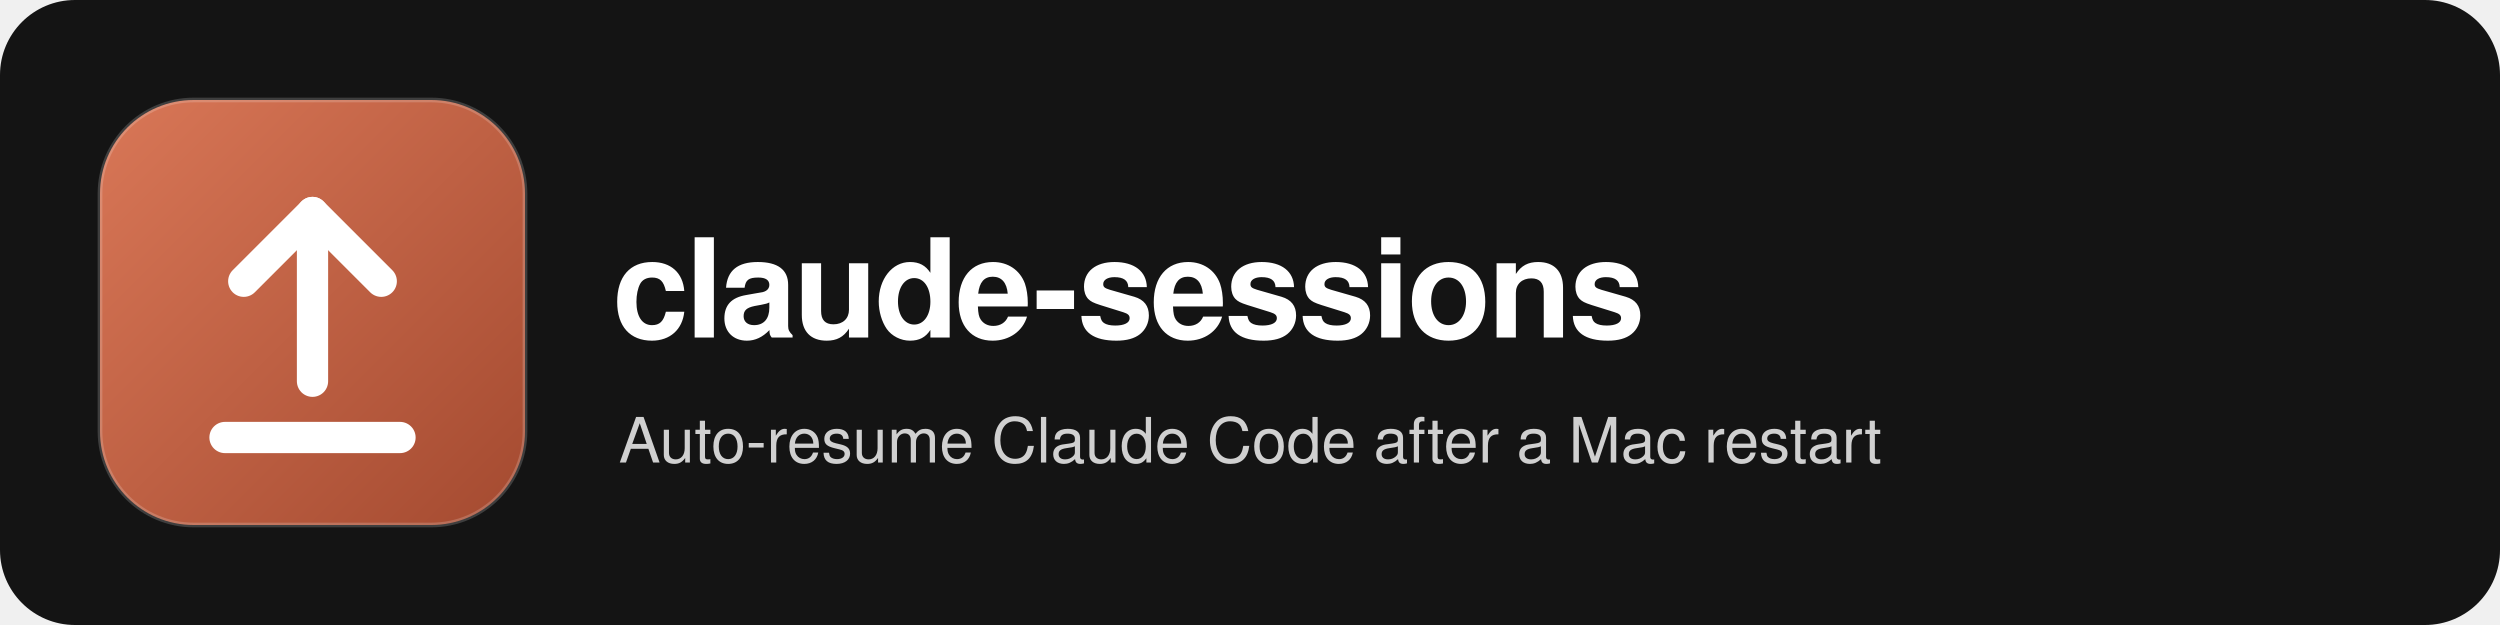
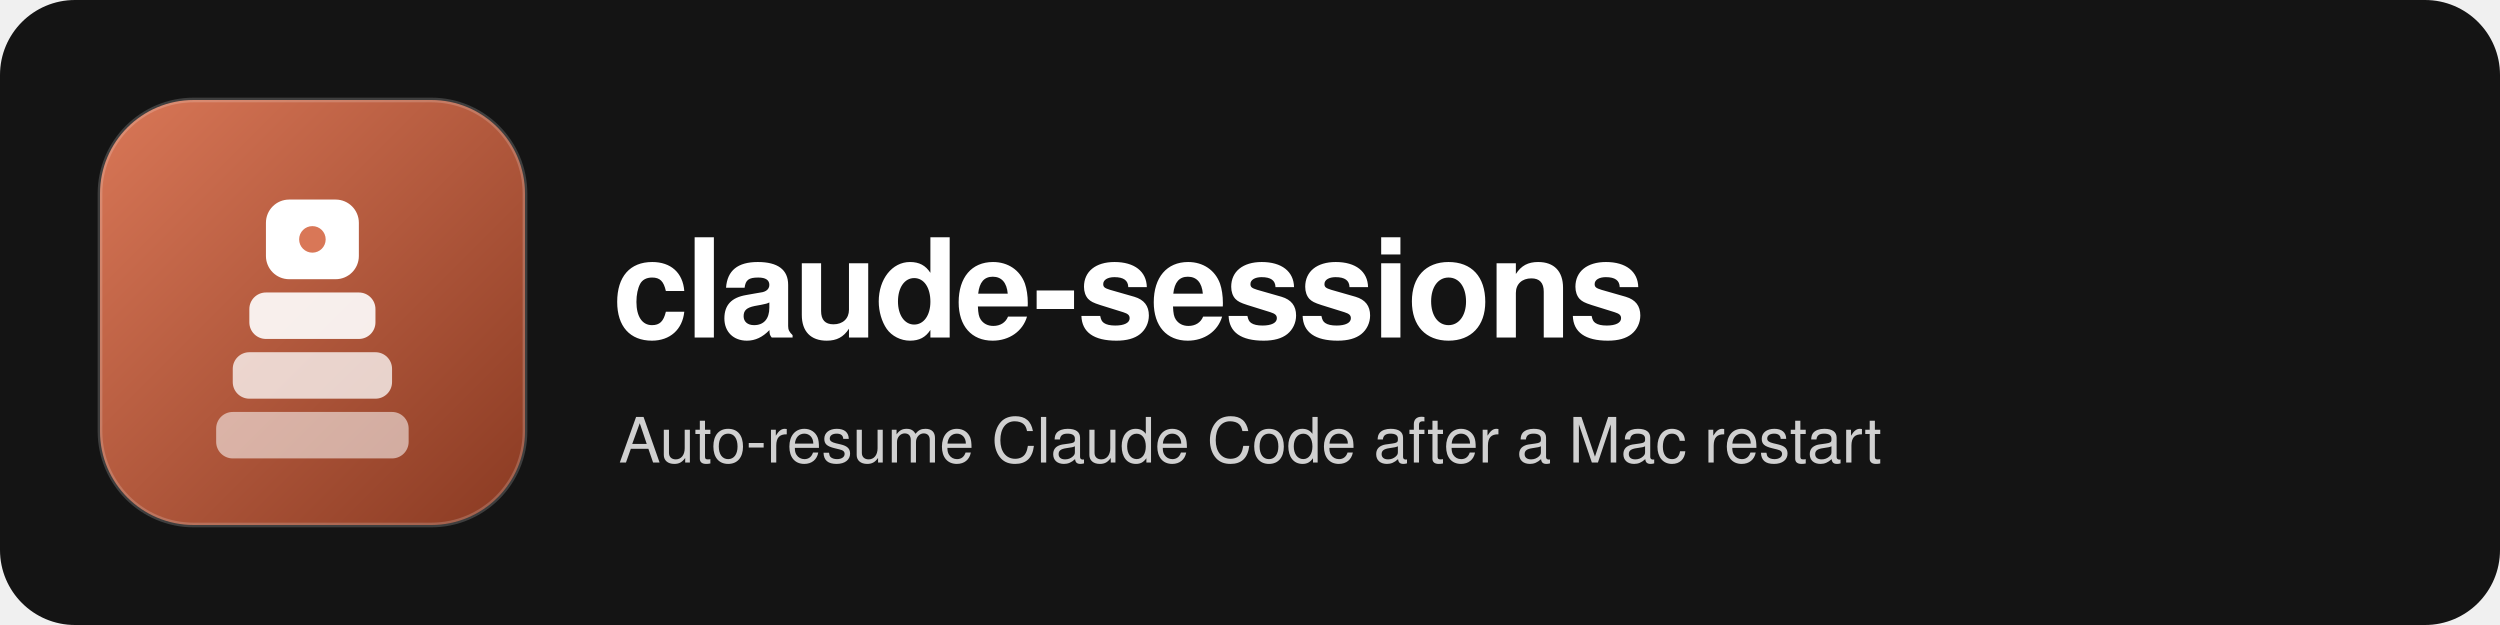
<svg xmlns="http://www.w3.org/2000/svg" viewBox="0 0 800 200" width="800" height="200" role="img" aria-label="claude-sessions">
  <defs>
    <linearGradient id="bg" x1="0" y1="0" x2="1" y2="1">
      <stop offset="0%" stop-color="#D97757" />
-       <stop offset="100%" stop-color="#A44A30" />
+       <stop offset="100%" stop-color="#8A3A22" />
    </linearGradient>
  </defs>
  <rect width="800" height="200" rx="24" ry="24" fill="#141414" />
  <g transform="translate(32, 32)">
    <rect x="0" y="0" width="136" height="136" rx="30" ry="30" fill="url(#bg)" />
    <rect x="0" y="0" width="136" height="136" rx="30" ry="30" fill="none" stroke="rgba(255,255,255,0.18)" stroke-width="1.5" />
-     <g stroke="#FFFFFF" stroke-width="10" stroke-linecap="round" stroke-linejoin="round" fill="none" transform="translate(0, 0)">
-       <path d="M68 36 L68 90" />
-       <path d="M46 58 L68 36 L90 58" />
-       <path d="M40 108 L96 108" />
+     <g transform="translate(0, 0) scale(0.531)">
+       <rect x="70" y="188" width="116" height="28" rx="10" fill="#FFFFFF" opacity="0.55" />
+       <rect x="80" y="152" width="96" height="28" rx="10" fill="#FFFFFF" opacity="0.75" />
+       <rect x="90" y="116" width="76" height="28" rx="10" fill="#FFFFFF" opacity="0.9" />
+       <rect x="100" y="60" width="56" height="48" rx="14" fill="#FFFFFF" />
+       <circle cx="128" cy="84" r="8" fill="#D97757" />
    </g>
  </g>
  <g transform="translate(196, 76)" fill="#FFFFFF" font-family="ui-sans-serif, -apple-system, 'SF Pro Display', system-ui, Helvetica, Arial, sans-serif">
    <text x="0" y="32" font-size="44" font-weight="700" letter-spacing="-1">claude-sessions</text>
    <text x="2" y="72" font-size="20" fill="#D0D0D0" font-weight="400">Auto-resume Claude Code after a Mac restart</text>
  </g>
</svg>
